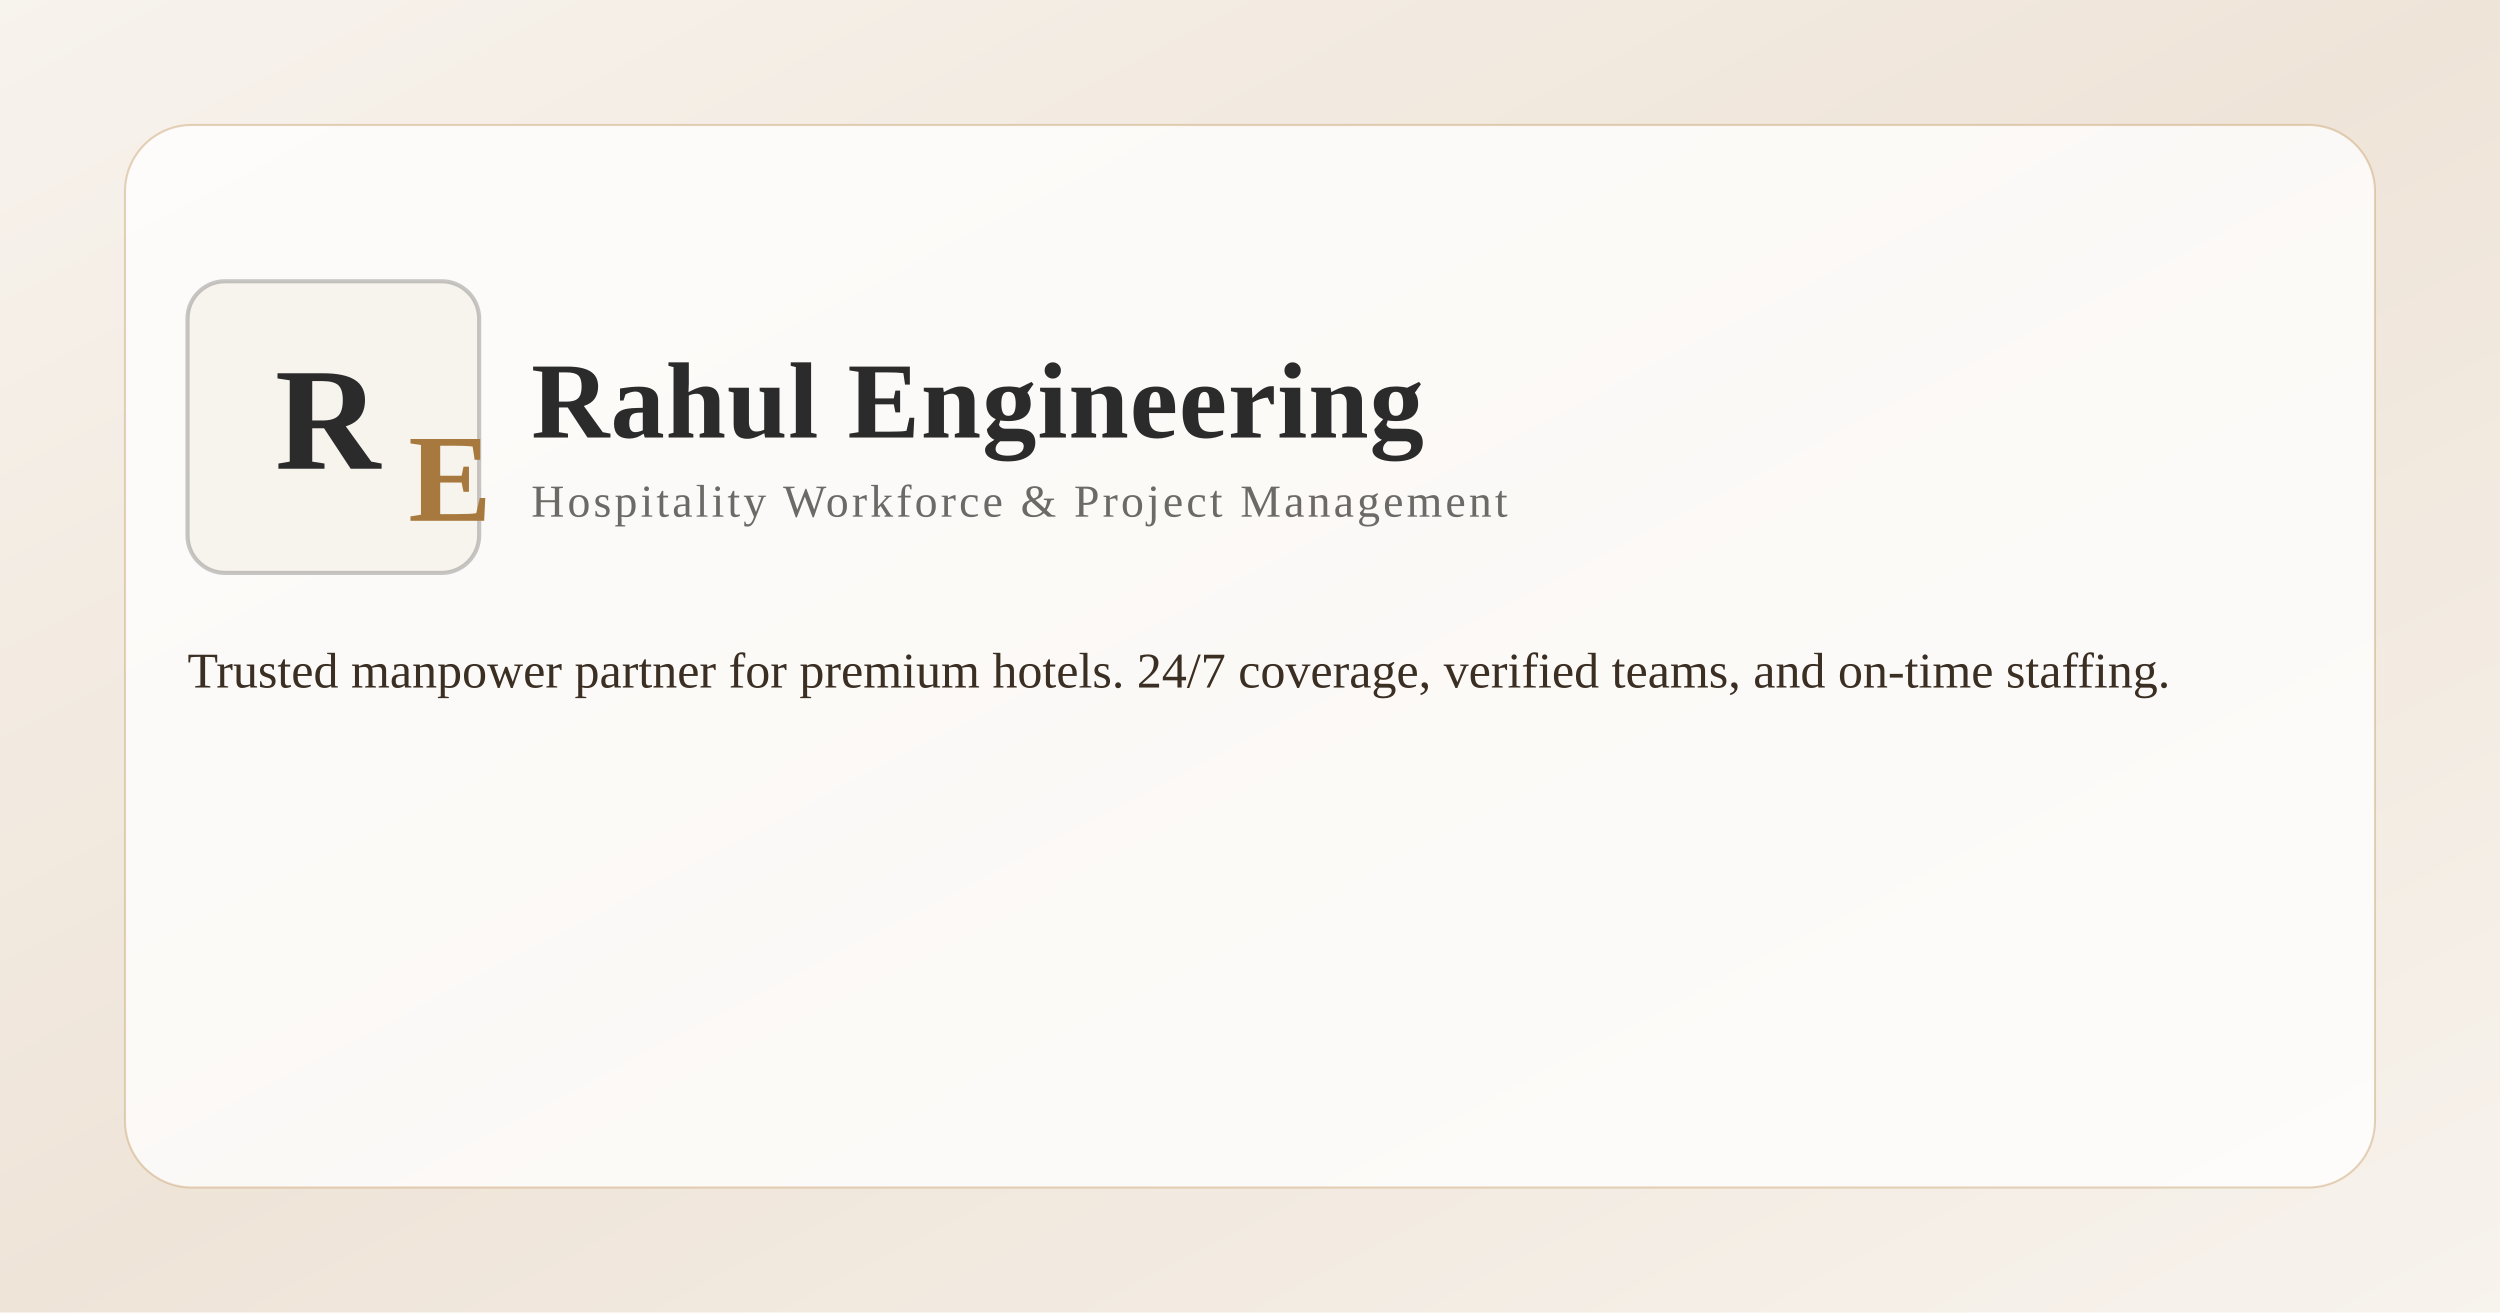
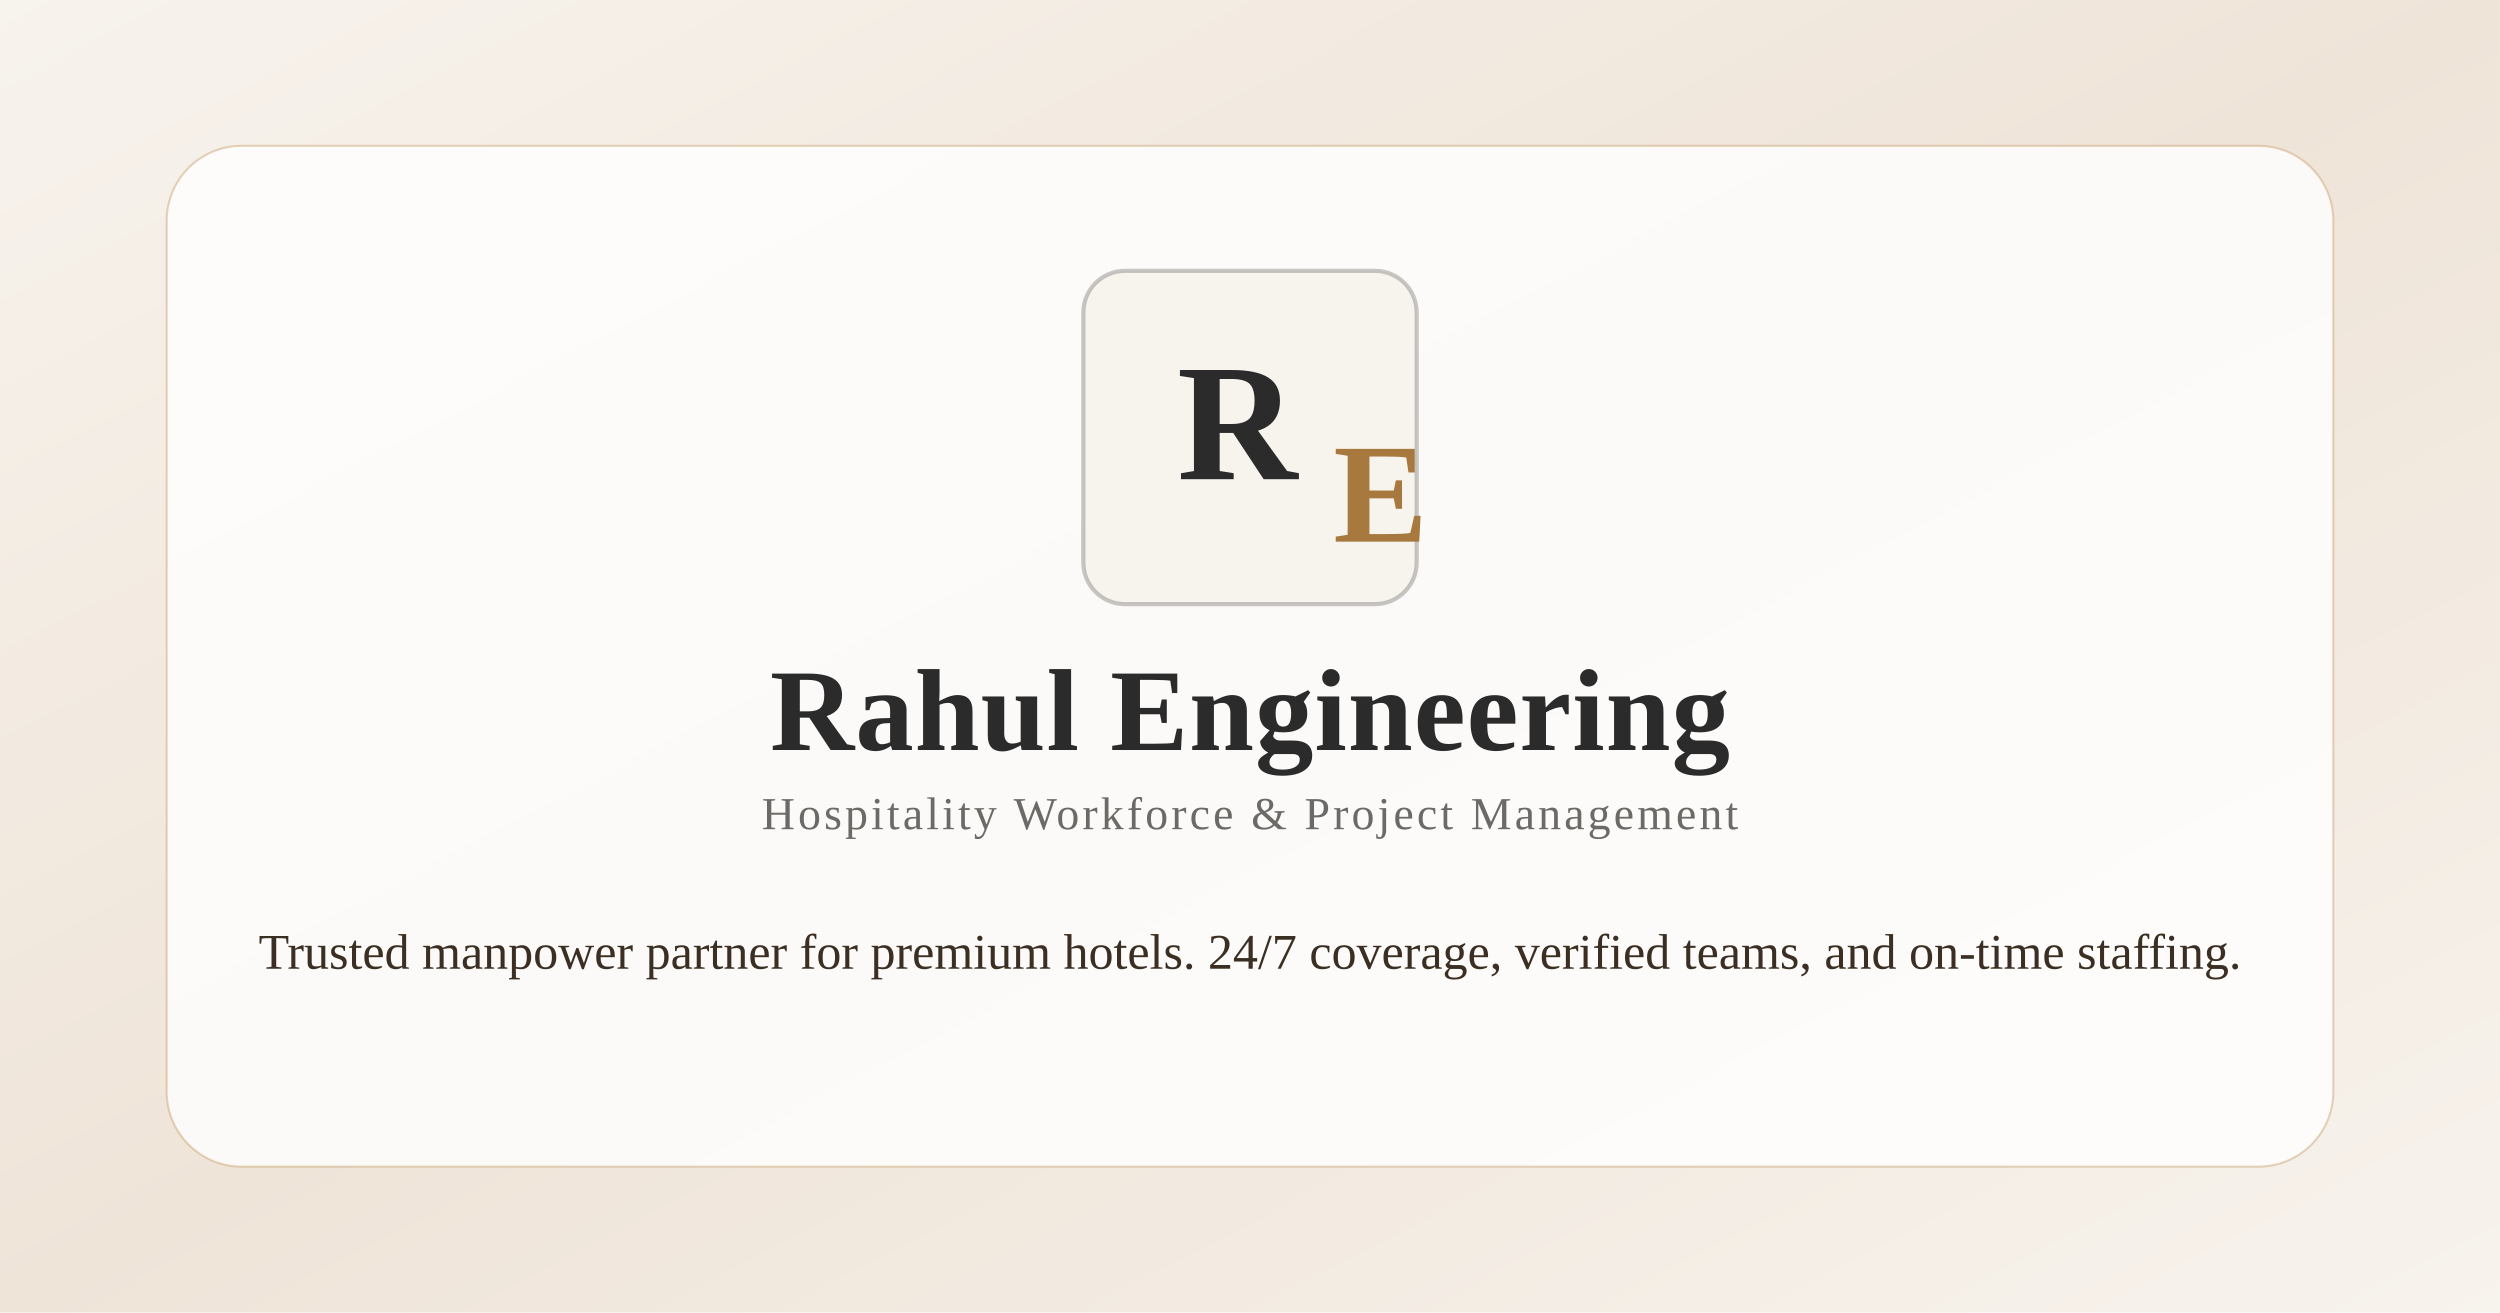
<svg xmlns="http://www.w3.org/2000/svg" width="1200" height="630" viewBox="0 0 1200 630">
  <defs>
    <linearGradient id="bg" x1="0" y1="0" x2="1" y2="1">
      <stop offset="0%" stop-color="#f7f3ed" />
      <stop offset="50%" stop-color="#efe4d8" />
      <stop offset="100%" stop-color="#f7f3ed" />
    </linearGradient>
  </defs>
  <rect width="1200" height="630" fill="url(#bg)" />
-   <rect x="60" y="60" width="1080" height="510" rx="32" fill="rgba(255,255,255,0.78)" stroke="rgba(200,160,110,0.45)" />
-   <rect x="90" y="135" width="140" height="140" rx="18" fill="#f7f3ed" stroke="rgba(43,43,43,0.25)" stroke-width="2" />
-   <text x="132" y="225" font-family="Times New Roman, serif" font-size="70" font-weight="700" fill="#2b2b2b">R</text>
-   <text x="196" y="250" font-family="Times New Roman, serif" font-size="60" font-weight="700" fill="#a8793e">E</text>
-   <text x="255" y="210" font-family="Times New Roman, serif" font-size="52" font-weight="700" fill="#2b2b2b" letter-spacing="0.5">Rahul Engineering</text>
-   <text x="255" y="248" font-family="Times New Roman, serif" font-size="22" fill="#6c6a66" letter-spacing="1.5">Hospitality Workforce &amp; Project Management</text>
-   <text x="90" y="330" font-family="Times New Roman, serif" font-size="24" fill="#3b2f24">Trusted manpower partner for premium hotels. 24/7 coverage, verified teams, and on-time staffing.</text>
+   <rect x="80" y="70" width="1040" height="490" rx="36" fill="rgba(255,255,255,0.82)" stroke="rgba(200,160,110,0.45)" />
+   <rect x="520" y="130" width="160" height="160" rx="20" fill="#f7f3ed" stroke="rgba(43,43,43,0.25)" stroke-width="2" />
+   <text x="565" y="230" font-family="Times New Roman, serif" font-size="80" font-weight="700" fill="#2b2b2b">R</text>
+   <text x="640" y="260" font-family="Times New Roman, serif" font-size="68" font-weight="700" fill="#a8793e">E</text>
+   <text x="600" y="360" text-anchor="middle" font-family="Times New Roman, serif" font-size="56" font-weight="700" fill="#2b2b2b" letter-spacing="0.5">Rahul Engineering</text>
+   <text x="600" y="398" text-anchor="middle" font-family="Times New Roman, serif" font-size="22" fill="#6c6a66" letter-spacing="1.5">Hospitality Workforce &amp; Project Management</text>
+   <text x="600" y="465" text-anchor="middle" font-family="Times New Roman, serif" font-size="24" fill="#3b2f24">Trusted manpower partner for premium hotels. 24/7 coverage, verified teams, and on-time staffing.</text>
</svg>
